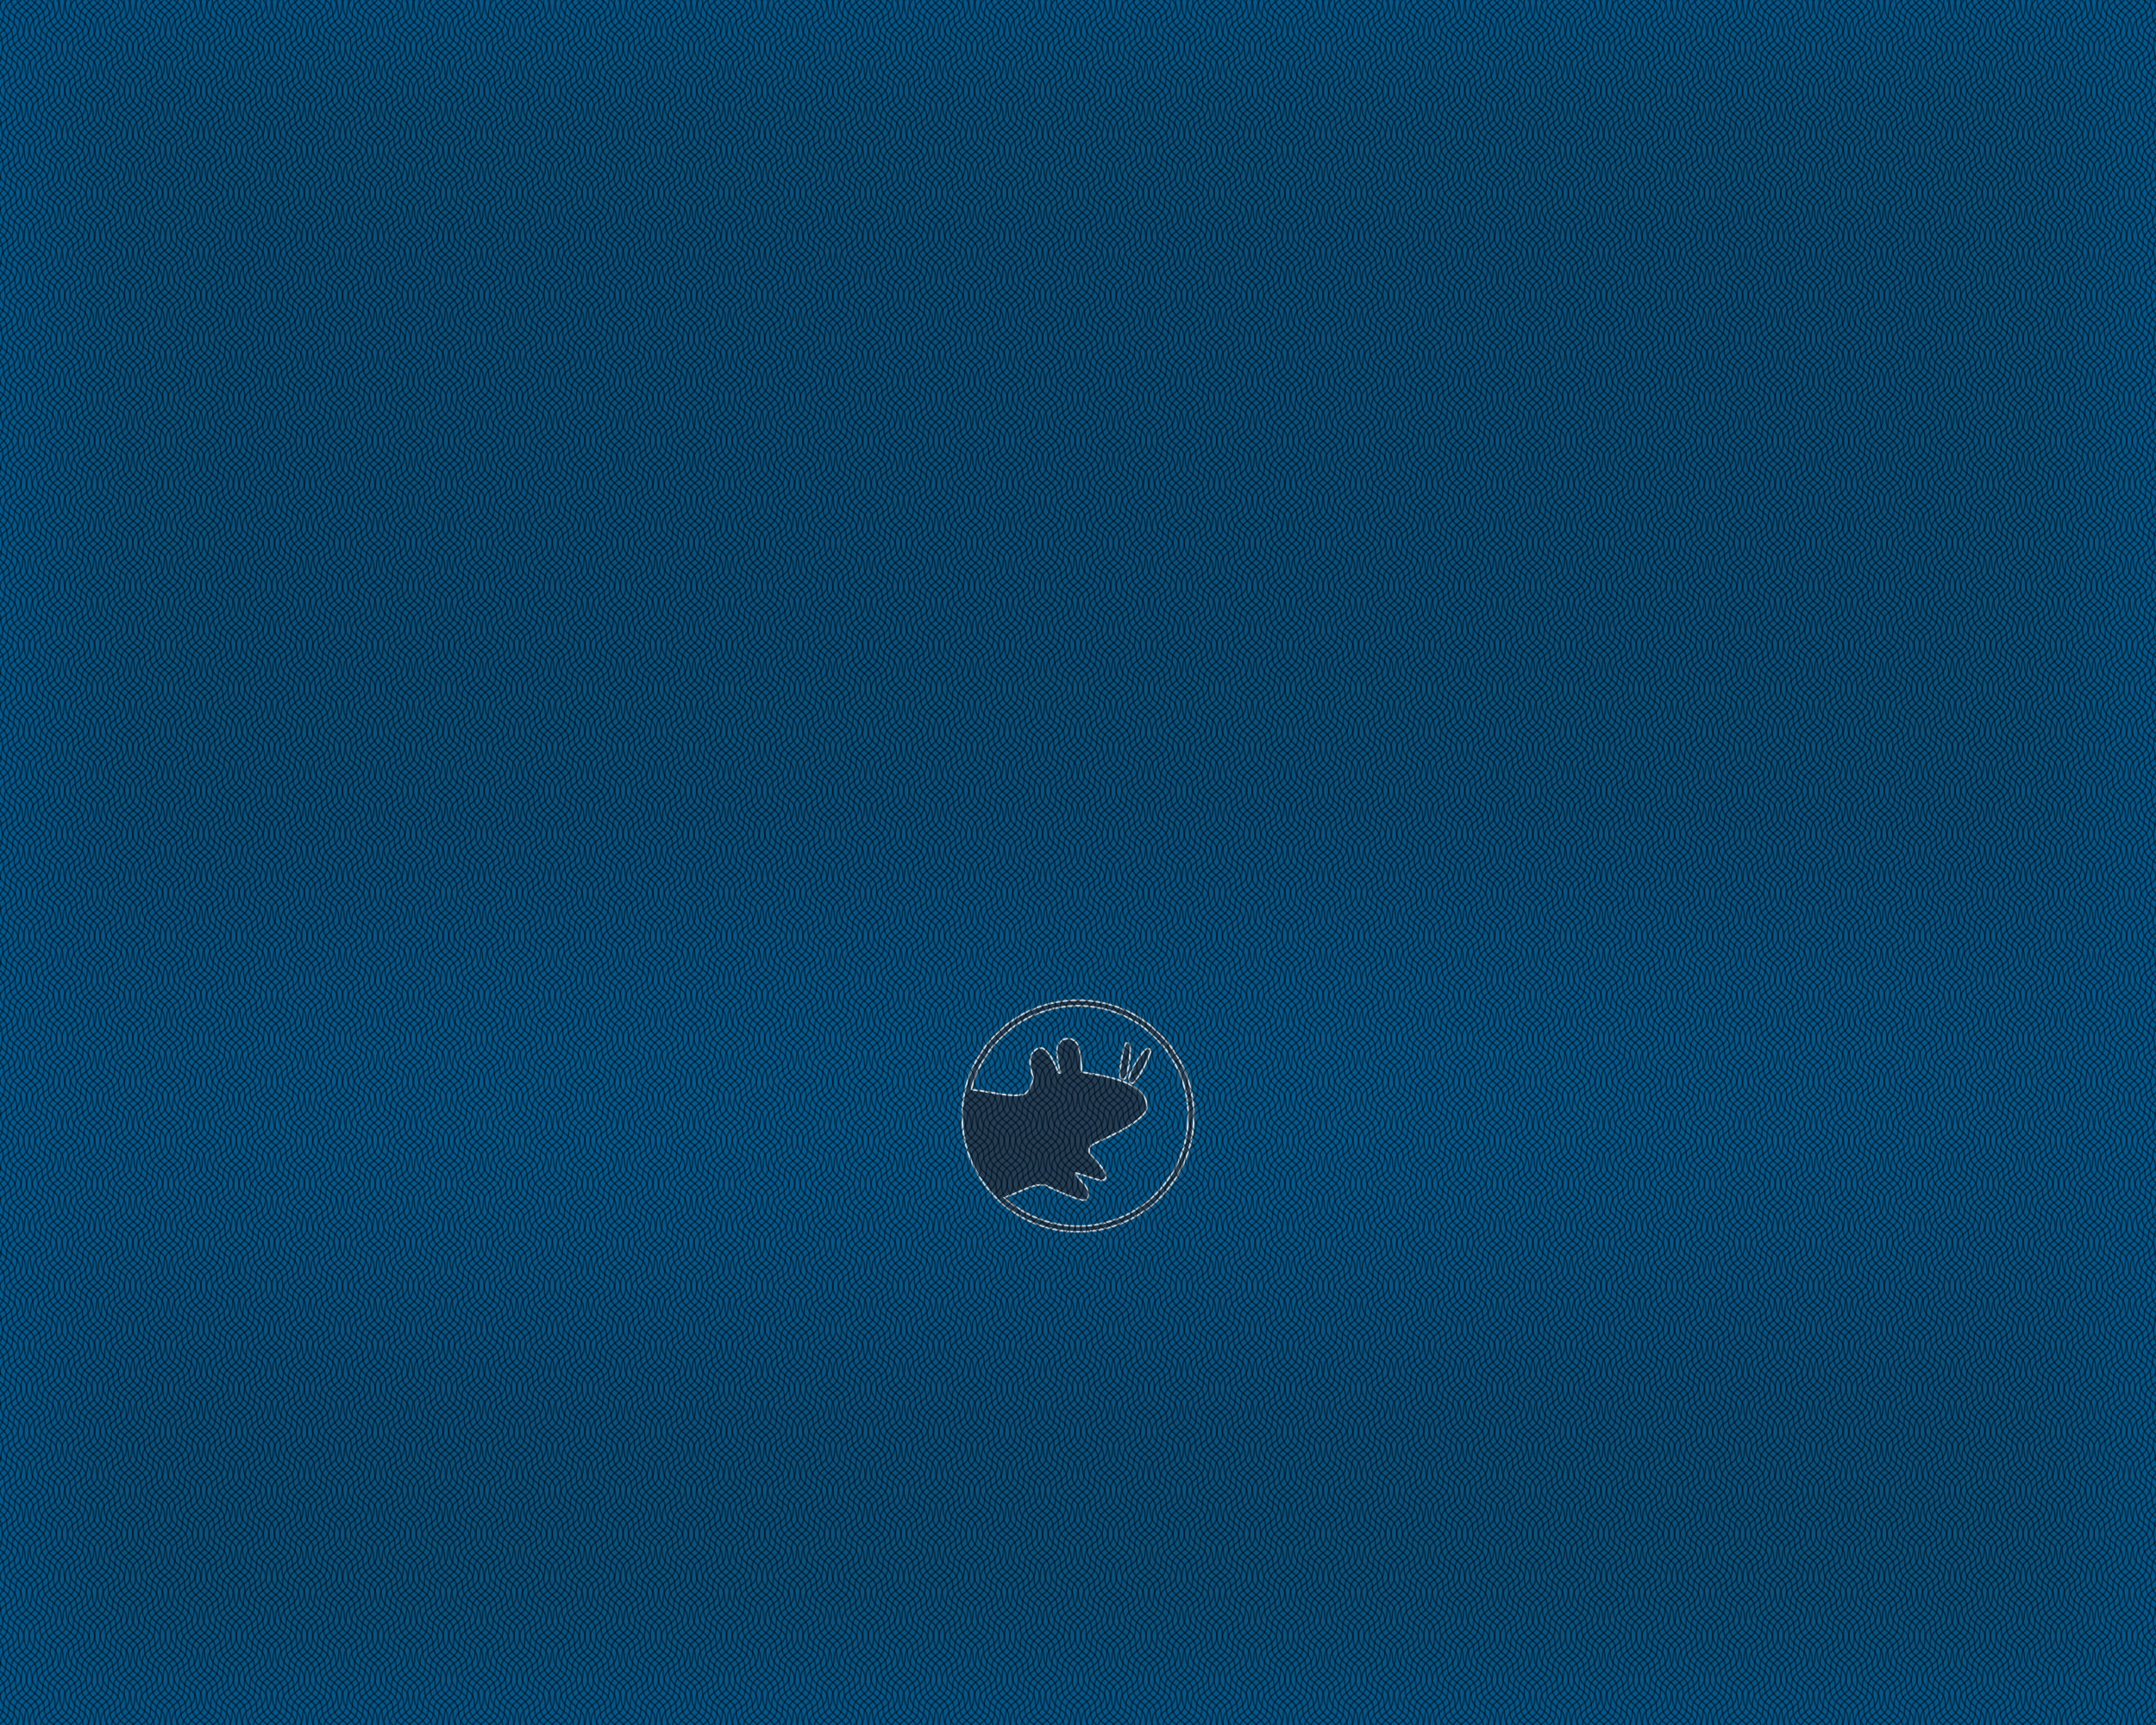
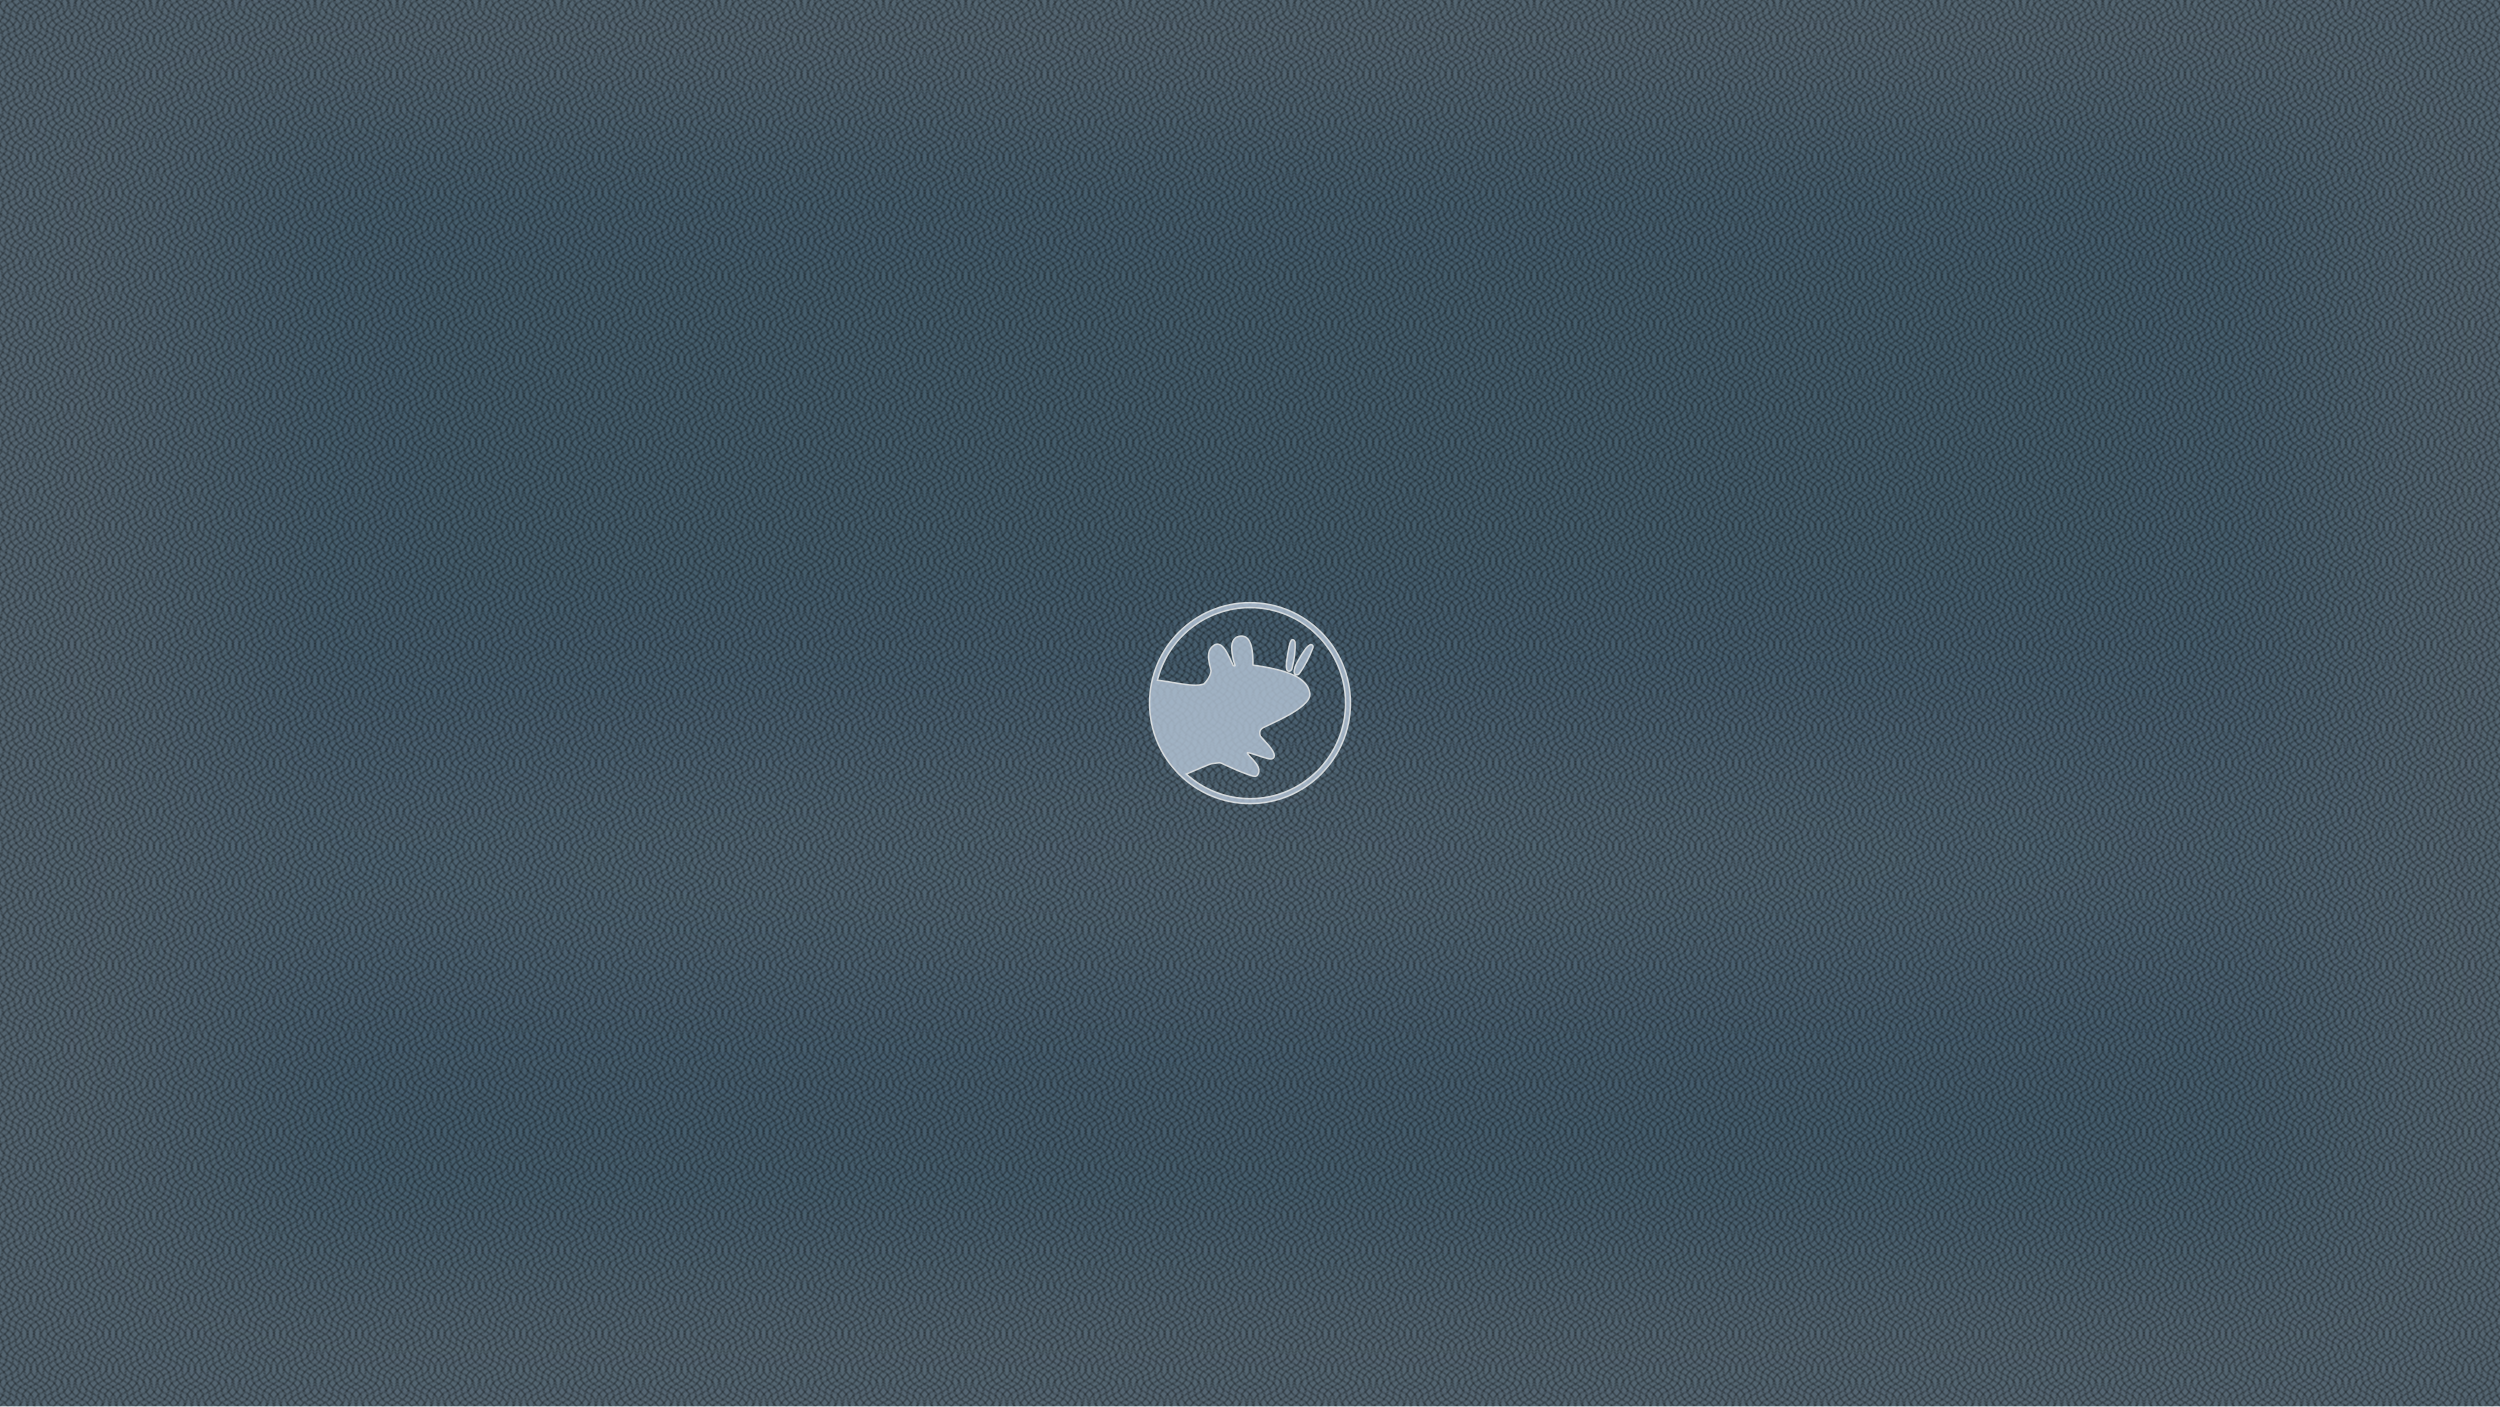
- <svg xmlns="http://www.w3.org/2000/svg" xmlns:xlink="http://www.w3.org/1999/xlink" width="1280" height="1024" id="svg2381" version="1.0">
+ <svg xmlns="http://www.w3.org/2000/svg" xmlns:xlink="http://www.w3.org/1999/xlink" width="1920" height="1080" id="svg2381" version="1.0">
  <defs id="defs2383">
+     <pattern xlink:href="#pattern2301" id="pattern1558" patternTransform="matrix(0.7606983,-0.9090016,1.292802,0.534866,-146.089,-2.797341)" />
    <linearGradient id="linearGradient2352">
      <stop style="stop-color:#206482;stop-opacity:0" offset="0" id="stop2348" />
      <stop id="stop2356" offset="1" style="stop-color:#17385e;stop-opacity:0.987" />
      <stop style="stop-color:#17435e;stop-opacity:1" offset="1" id="stop2350" />
    </linearGradient>
-     <pattern xlink:href="#pattern2301" id="pattern2305" patternTransform="matrix(-0.5071322,-0.8618683,-0.8618683,0.5071322,2408.525,-3.8702095e-5)" />
+     <pattern xlink:href="#pattern2301" id="pattern2305" patternTransform="matrix(-0.7606983,-0.9090016,-1.292802,0.534866,3466.699,-2.79734)" />
    <pattern xlink:href="#Wavy" id="pattern2301" patternTransform="rotate(-59.527,-2.6573209e-5,-3.2056243e-5)" />
    <pattern id="Wavy" height="5.181" width="30.066" patternUnits="userSpaceOnUse">
      <path id="path2193" d="M 7.597,0.061 C 5.079,-0.187 2.656,0.302 -0.01,1.788 L -0.01,3.061 C 2.773,1.431 5.173,1.052 7.472,1.280 C 9.770,1.508 11.969,2.361 14.253,3.218 C 18.820,4.931 23.804,6.676 30.066,3.061 L 30.062,1.788 C 23.622,5.497 19.246,3.770 14.691,2.061 C 12.413,1.207 10.115,0.311 7.597,0.061 z " style="fill:black;stroke:none;" />
    </pattern>
    <pattern xlink:href="#Wavywhite" id="pattern5966" patternTransform="matrix(0.7016894,0,0,0.7016894,-205.0183,988.1071)" />
    <pattern id="Wavywhite" height="5.181" width="30.066" patternUnits="userSpaceOnUse">
      <path id="path5863" d="M 7.597,0.061 C 5.079,-0.187 2.656,0.302 -0.01,1.788 L -0.01,3.061 C 2.773,1.431 5.173,1.052 7.472,1.280 C 9.770,1.508 11.969,2.361 14.253,3.218 C 18.820,4.931 23.804,6.676 30.066,3.061 L 30.062,1.788 C 23.622,5.497 19.246,3.770 14.691,2.061 C 12.413,1.207 10.115,0.311 7.597,0.061 z " style="fill:white;stroke:none;" />
    </pattern>
    <pattern patternUnits="userSpaceOnUse" width="1280" height="1024" patternTransform="matrix(1.425132,0,0,1.425132,292.1782,-1408.183)" id="pattern5968">
      <path style="opacity:0.152;fill:url(#pattern5966);fill-opacity:1;fill-rule:evenodd;stroke:none;stroke-width:9.274;stroke-linecap:square;stroke-linejoin:round;stroke-miterlimit:4;stroke-dasharray:none;stroke-dashoffset:0;stroke-opacity:1;paint-order:fill markers stroke" d="M 0,0 V 1024 H 1280 V 0 Z m 640.523,494.185 c 0.564,0.039 1.043,0.294 1.371,0.68 0.552,0.649 0.829,1.594 1,2.598 0.17,1 0.222,2.053 0.232,2.865 0.007,0.406 0,0.715 0,0.967 -1.4e-4,0.023 7e-5,0.049 0,0.066 4.2e-4,0.046 0.012,0.092 0.033,0.133 0.025,0.041 0.06,0.075 0.1,0.1 0.031,0.017 0.065,0.028 0.1,0.033 0.062,0.014 0.122,0.048 0.234,0.068 0.387,0.071 0.939,0.13 1.598,0.232 1.318,0.205 3.055,0.533 4.832,1 1.777,0.467 3.6,1.103 5.029,2.031 1.424,0.925 2.478,2.155 2.699,3.766 0.14,0.999 -0.591,1.948 -1.633,2.863 -1.04,0.914 -2.431,1.827 -3.898,2.633 -1.467,0.805 -2.983,1.53 -4.197,2.1 -0.608,0.285 -1.121,0.535 -1.533,0.732 -0.209,0.1 -0.392,0.192 -0.531,0.266 -0.139,0.074 -0.229,0.118 -0.301,0.168 -0.492,0.343 -0.713,0.738 -0.766,1.166 -0.053,0.437 0.044,0.892 0.232,1.232 0.011,6.1e-4 0.022,6.1e-4 0.033,0 v 0.033 c 0,0.004 0.031,-0.004 0.033,0 v 0.033 c 0.058,0.084 0.124,0.139 0.232,0.266 0.131,0.154 0.313,0.366 0.5,0.566 0.372,0.399 0.81,0.875 1.232,1.367 0.423,0.493 0.828,1.006 1.1,1.498 0.275,0.499 0.455,0.968 0.301,1.434 -0.007,0.015 -0.028,-0.014 -0.033,0 -0.046,0.116 -0.186,0.204 -0.268,0.232 -0.113,0.04 -0.204,0.068 -0.332,0.066 -0.238,-0.003 -0.508,-0.056 -0.834,-0.133 -0.647,-0.152 -1.45,-0.431 -2.266,-0.699 -0.816,-0.268 -1.638,-0.533 -2.264,-0.699 -0.227,-0.06 -0.388,-0.077 -0.533,-0.102 -0.157,-0.021 -0.32,0.11 -0.334,0.268 -0.007,0.057 0.007,0.115 0.033,0.166 0.04,0.075 0.086,0.186 0.199,0.334 0.333,0.436 0.859,0.938 1.367,1.498 0.509,0.561 0.978,1.17 1.232,1.799 0.243,0.602 0.212,1.345 -0.301,1.9 -0.022,0.019 -0.022,0.027 -0.033,0.033 -0.152,0.098 -0.209,0.071 -0.365,0.066 -0.128,-0.004 -0.272,7e-4 -0.434,-0.033 -0.321,-0.068 -0.71,-0.21 -1.166,-0.367 -0.911,-0.314 -2.055,-0.759 -3.164,-1.232 -1.109,-0.473 -2.159,-0.967 -2.965,-1.332 -0.453,-0.191 -0.865,-0.483 -1.367,-0.5 -0.105,-0.009 -0.252,0.004 -0.434,0.033 -0.364,0.06 -0.89,0.117 -1.531,0.199 -1.208,0.154 -2.888,0.334 -4.797,0.434 l -6.564,-21.121 v 0 c 0.961,0.182 1.953,0.345 2.932,0.5 1.584,0.252 3.105,0.434 4.297,0.432 0.596,-10e-4 1.14,-0.064 1.533,-0.166 0.394,-0.103 0.674,-0.153 0.834,-0.334 0.618,-0.696 1.357,-1.577 1.697,-2.932 0.025,-0.1 0.075,-0.43 0.068,-0.533 -0.016,-0.105 -0.049,-0.256 -0.102,-0.465 -0.124,-0.496 -0.308,-1.168 -0.432,-1.9 -0.124,-0.734 -0.203,-1.499 -0.033,-2.23 0.167,-0.72 0.605,-1.412 1.365,-1.834 0.294,-0.147 0.649,-0.203 0.934,-0.133 0.295,0.072 0.551,0.249 0.799,0.467 0.496,0.436 0.919,1.102 1.299,1.799 0.379,0.694 0.702,1.431 0.967,2.033 0.133,0.302 0.27,0.527 0.367,0.732 0.043,0.092 0.071,0.181 0.1,0.232 0.028,0.052 0.041,0.08 0.033,0.066 0.025,0.041 0.06,0.077 0.1,0.102 -0.024,-0.015 0.083,0.046 0.166,0.066 0.125,0.031 0.214,0.041 0.334,0.033 0.06,-0.004 0.119,-0.028 0.166,-0.066 0.012,-0.01 0.022,-0.021 0.033,-0.033 0.039,-0.047 0.062,-0.107 0.067,-0.168 0.007,-0.033 0.007,-0.067 0,-0.1 -0.051,-0.179 -0.185,-0.492 -0.334,-1.033 -0.172,-0.626 -0.323,-1.403 -0.432,-2.197 -0.109,-0.796 -0.133,-1.6 0.033,-2.299 0.163,-0.683 0.55,-1.308 1.232,-1.566 0.386,-0.149 0.755,-0.203 1.094,-0.18 z m 12.998,0.912 c 0.187,-0.011 0.4,0.302 0.434,0.5 0.142,2.189 -0.224,4.449 -0.766,6.562 -0.03,0.447 -0.618,0.983 -0.934,0.434 -0.369,-1.258 0.069,-2.597 0.199,-3.865 0.273,-1.153 0.293,-2.475 0.9,-3.498 0.055,-0.091 0.104,-0.129 0.166,-0.133 z m 4.664,1.266 c 0.352,-0.043 0.486,0.308 0.367,0.6 -0.888,2.264 -1.989,4.495 -3.432,6.463 -0.253,0.49 -0.997,0.391 -1,-0.199 0.1,-1.63 1.151,-3.013 1.932,-4.396 0.651,-0.845 1.122,-2.014 2.133,-2.467 z" id="path5950" />
    </pattern>
-     <radialGradient xlink:href="#linearGradient2352" id="radialGradient2354" cx="1183.209" cy="-383.273" fx="1183.209" fy="-383.273" r="912.085" gradientTransform="matrix(1.991346,-0.02200896,0.00289543,0.2619746,-1182.522,-341.5384)" gradientUnits="userSpaceOnUse" />
+     <radialGradient xlink:href="#linearGradient2352" id="radialGradient2354" cx="1183.209" cy="-383.273" fx="1183.209" fy="-383.273" r="912.084" gradientTransform="matrix(1.991346,-0.02200896,0.00289543,0.2619746,-1101.148,-404.8292)" gradientUnits="userSpaceOnUse" />
    <filter style="color-interpolation-filters:sRGB" id="filter2462" x="-0.108" width="1.216" y="-0.135" height="1.27">
      <feGaussianBlur stdDeviation="82.088" id="feGaussianBlur2464" />
    </filter>
  </defs>
-   <g id="layer1" transform="translate(-284.3963,965.0512)">
+   <g id="layer1" transform="translate(-284.3963,1021.051)">
    <g id="g4146" transform="translate(-1321.791,-1058.691)" />
    <g id="g4146-5" transform="translate(-1334.476,-1162.951)" />
    <g id="g3612" transform="matrix(0.7016894,0,0,0.7016894,79.37799,23.05602)">
-       <rect style="opacity:1;fill:#005c94;fill-opacity:1;fill-rule:evenodd;stroke:none;stroke-width:13.216;stroke-linecap:square;stroke-linejoin:round;stroke-miterlimit:4;stroke-dasharray:none;stroke-dashoffset:0;stroke-opacity:1;paint-order:fill markers stroke" id="rect4507" width="1824.169" height="1459.335" x="292.178" y="-1408.183" />
-       <g id="g1561" transform="matrix(2.120316,0,0,2.120316,-1368.861,933.7155)" style="opacity:0.894;fill:#28394d;fill-opacity:1">
-         <path id="path1551" transform="matrix(1.425132,0,0,1.425132,292.1782,-1408.183)" d="m 646.521,493.348 c -17.769,5e-5 -32.174,14.405 -32.174,32.174 5e-5,17.769 14.405,32.174 32.174,32.174 17.769,-5e-5 32.174,-14.405 32.174,-32.174 -5e-5,-17.769 -14.405,-32.174 -32.174,-32.174 z m 0.016,1.088 h 0.002 c 17.168,5.6e-4 31.085,13.918 31.086,31.086 4.9e-4,17.17 -13.918,31.088 -31.088,31.088 -7.802,-0.014 -15.312,-2.963 -21.041,-8.258 4.072,-1.741 7.972,-3.449 8.705,-3.543 0.806,-0.103 1.466,-0.175 1.924,-0.25 0.228,-0.037 0.413,-0.054 0.545,-0.043 0.631,0.021 1.147,0.388 1.715,0.627 1.012,0.458 2.33,1.08 3.723,1.674 1.392,0.594 2.831,1.155 3.975,1.549 0.573,0.197 1.059,0.374 1.463,0.459 0.203,0.043 0.384,0.037 0.545,0.043 0.196,0.006 0.268,0.04 0.459,-0.084 0.013,-0.008 0.016,-0.019 0.043,-0.043 0.644,-0.698 0.681,-1.629 0.375,-2.385 -0.319,-0.79 -0.907,-1.553 -1.547,-2.258 -0.638,-0.703 -1.296,-1.336 -1.715,-1.883 -0.142,-0.186 -0.201,-0.323 -0.252,-0.418 -0.033,-0.064 -0.05,-0.137 -0.041,-0.209 0.018,-0.198 0.221,-0.361 0.418,-0.334 0.182,0.031 0.385,0.049 0.67,0.125 0.786,0.208 1.82,0.542 2.844,0.879 1.024,0.337 2.034,0.687 2.846,0.877 0.409,0.096 0.746,0.164 1.045,0.168 0.16,0.002 0.276,-0.034 0.418,-0.084 0.102,-0.036 0.278,-0.147 0.336,-0.293 0.006,-0.018 0.032,0.018 0.041,0 0.194,-0.585 -0.031,-1.172 -0.377,-1.799 -0.341,-0.618 -0.85,-1.264 -1.381,-1.883 -0.531,-0.618 -1.08,-1.214 -1.547,-1.715 -0.235,-0.252 -0.462,-0.518 -0.627,-0.711 -0.137,-0.16 -0.221,-0.229 -0.293,-0.334 v -0.043 c -0.003,-0.006 -0.043,0.006 -0.043,0 v -0.041 c -0.013,7e-4 -0.027,7e-4 -0.041,0 -0.237,-0.428 -0.36,-0.998 -0.293,-1.547 0.066,-0.537 0.345,-1.034 0.963,-1.465 0.09,-0.063 0.202,-0.116 0.377,-0.209 0.175,-0.092 0.406,-0.208 0.668,-0.334 0.518,-0.248 1.163,-0.564 1.926,-0.922 1.525,-0.715 3.428,-1.623 5.27,-2.635 1.842,-1.012 3.588,-2.157 4.895,-3.305 1.308,-1.15 2.226,-2.343 2.051,-3.598 -0.277,-2.023 -1.6,-3.565 -3.389,-4.727 -1.794,-1.165 -4.085,-1.964 -6.316,-2.551 -2.231,-0.587 -4.412,-0.998 -6.066,-1.256 -0.827,-0.129 -1.522,-0.204 -2.008,-0.293 -0.141,-0.026 -0.215,-0.067 -0.293,-0.084 -0.043,-0.006 -0.086,-0.02 -0.125,-0.041 -0.051,-0.031 -0.094,-0.074 -0.125,-0.125 -0.027,-0.051 -0.041,-0.11 -0.041,-0.168 7e-5,-0.022 -2.1e-4,-0.055 0,-0.084 0,-0.316 0.009,-0.703 0,-1.213 -0.014,-1.02 -0.079,-2.342 -0.293,-3.598 -0.214,-1.26 -0.562,-2.449 -1.256,-3.264 -0.66,-0.775 -1.803,-1.124 -3.096,-0.627 -0.857,0.325 -1.343,1.109 -1.547,1.967 -0.208,0.878 -0.178,1.887 -0.041,2.887 0.136,0.997 0.327,1.974 0.543,2.76 0.187,0.68 0.353,1.072 0.418,1.297 0.009,0.041 0.009,0.084 0,0.125 -0.005,0.076 -0.036,0.15 -0.084,0.209 -0.013,0.015 -0.026,0.03 -0.041,0.043 -0.059,0.049 -0.133,0.078 -0.209,0.084 -0.151,0.01 -0.261,-0.004 -0.418,-0.043 -0.104,-0.026 -0.239,-0.103 -0.209,-0.084 -0.051,-0.031 -0.096,-0.074 -0.127,-0.125 0.009,0.017 -0.004,-0.019 -0.039,-0.084 -0.035,-0.065 -0.07,-0.178 -0.125,-0.293 -0.122,-0.258 -0.294,-0.54 -0.461,-0.92 -0.332,-0.757 -0.738,-1.679 -1.213,-2.551 -0.477,-0.875 -1.008,-1.712 -1.631,-2.26 -0.311,-0.274 -0.634,-0.495 -1.004,-0.586 -0.357,-0.088 -0.802,-0.017 -1.172,0.168 -0.954,0.53 -1.505,1.396 -1.715,2.301 -0.212,0.918 -0.114,1.881 0.041,2.803 0.155,0.92 0.389,1.762 0.545,2.385 0.066,0.262 0.105,0.454 0.125,0.586 0.008,0.13 -0.052,0.542 -0.084,0.668 -0.427,1.7 -1.357,2.807 -2.133,3.682 -0.201,0.227 -0.55,0.289 -1.045,0.418 -0.494,0.128 -1.177,0.207 -1.926,0.209 -1.496,0.003 -3.407,-0.227 -5.396,-0.543 -1.228,-0.195 -2.473,-0.399 -3.68,-0.627 l -3.609,-0.506 -0.186,-0.025 0.186,0.025 c 3.329,-13.992 15.822,-23.873 30.205,-23.891 z m 13.729,10.842 c -0.078,0.004 -0.14,0.054 -0.209,0.168 -0.763,1.285 -0.786,2.945 -1.129,4.393 -0.164,1.592 -0.715,3.272 -0.252,4.852 0.397,0.69 1.134,0.018 1.172,-0.543 0.68,-2.653 1.141,-5.492 0.963,-8.24 -0.042,-0.248 -0.31,-0.642 -0.545,-0.629 z m 5.857,1.59 c -1.269,0.568 -1.861,2.034 -2.678,3.096 -0.98,1.737 -2.3,3.474 -2.426,5.521 0.004,0.741 0.936,0.867 1.254,0.252 1.811,-2.471 3.194,-5.272 4.309,-8.115 0.149,-0.366 -0.017,-0.808 -0.459,-0.754 z" style="opacity:1;fill:#28394d;fill-opacity:1;fill-rule:evenodd;stroke:#fdfefe;stroke-width:1;stroke-linecap:round;stroke-linejoin:round;stroke-miterlimit:4;stroke-dasharray:none;stroke-dashoffset:0;stroke-opacity:1;paint-order:markers stroke fill" />
+       <rect style="opacity:1;fill:#556672;fill-opacity:1;fill-rule:evenodd;stroke:none;stroke-width:16.623;stroke-linecap:square;stroke-linejoin:round;stroke-miterlimit:4;stroke-dasharray:none;stroke-dashoffset:0;stroke-opacity:1;paint-order:fill markers stroke" id="rect4507" width="2736.253" height="1539.142" x="292.178" y="-1487.99" />
+       <path style="opacity:0.261;fill:url(#radialGradient2354);fill-opacity:1;fill-rule:evenodd;stroke:none;stroke-width:13.216;stroke-linecap:square;stroke-linejoin:round;stroke-miterlimit:4;stroke-dasharray:none;stroke-dashoffset:0;stroke-opacity:1;paint-order:fill markers stroke;filter:url(#filter2462)" d="M 2197.721,-1471.474 H 373.552 V -12.139 h 1824.169 z" id="path2338" transform="matrix(1.282636,0,0,0.8621138,39.95873,-90.35399)" />
+       <path style="opacity:0.315;fill:url(#pattern1558);fill-opacity:1;fill-rule:evenodd;stroke:none;stroke-width:16.623;stroke-linecap:square;stroke-linejoin:round;stroke-miterlimit:4;stroke-dasharray:none;stroke-dashoffset:0;stroke-opacity:1;paint-order:fill markers stroke" d="M 292.178,-1487.991 H 3028.432 V 51.152 H 292.178 Z" id="rect1563" />
+       <path id="path2303" d="M 3028.432,-1487.991 H 292.178 V 51.152 H 3028.432 Z" style="opacity:0.315;fill:url(#pattern2305);fill-opacity:1;fill-rule:evenodd;stroke:none;stroke-width:16.623;stroke-linecap:square;stroke-linejoin:round;stroke-miterlimit:4;stroke-dasharray:none;stroke-dashoffset:0;stroke-opacity:1;paint-order:fill markers stroke" />
+       <g id="g1561" transform="matrix(2.379212,0,0,2.379212,-1227.004,850.0662)" style="opacity:0.796;fill:#b8c8da;fill-opacity:0.989">
+         <path id="path1551" transform="matrix(1.425132,0,0,1.425132,292.1782,-1408.183)" d="m 646.521,493.348 c -17.769,5e-5 -32.174,14.405 -32.174,32.174 5e-5,17.769 14.405,32.174 32.174,32.174 17.769,-5e-5 32.174,-14.405 32.174,-32.174 -5e-5,-17.769 -14.405,-32.174 -32.174,-32.174 z m 0.016,1.088 h 0.002 c 17.168,5.6e-4 31.085,13.918 31.086,31.086 4.9e-4,17.17 -13.918,31.088 -31.088,31.088 -7.802,-0.014 -15.312,-2.963 -21.041,-8.258 4.072,-1.741 7.972,-3.449 8.705,-3.543 0.806,-0.103 1.466,-0.175 1.924,-0.25 0.228,-0.037 0.413,-0.054 0.545,-0.043 0.631,0.021 1.147,0.388 1.715,0.627 1.012,0.458 2.33,1.08 3.723,1.674 1.392,0.594 2.831,1.155 3.975,1.549 0.573,0.197 1.059,0.374 1.463,0.459 0.203,0.043 0.384,0.037 0.545,0.043 0.196,0.006 0.268,0.04 0.459,-0.084 0.013,-0.008 0.016,-0.019 0.043,-0.043 0.644,-0.698 0.681,-1.629 0.375,-2.385 -0.319,-0.79 -0.907,-1.553 -1.547,-2.258 -0.638,-0.703 -1.296,-1.336 -1.715,-1.883 -0.142,-0.186 -0.201,-0.323 -0.252,-0.418 -0.033,-0.064 -0.05,-0.137 -0.041,-0.209 0.018,-0.198 0.221,-0.361 0.418,-0.334 0.182,0.031 0.385,0.049 0.67,0.125 0.786,0.208 1.82,0.542 2.844,0.879 1.024,0.337 2.034,0.687 2.846,0.877 0.409,0.096 0.746,0.164 1.045,0.168 0.16,0.002 0.276,-0.034 0.418,-0.084 0.102,-0.036 0.278,-0.147 0.336,-0.293 0.006,-0.018 0.032,0.018 0.041,0 0.194,-0.585 -0.031,-1.172 -0.377,-1.799 -0.341,-0.618 -0.85,-1.264 -1.381,-1.883 -0.531,-0.618 -1.08,-1.214 -1.547,-1.715 -0.235,-0.252 -0.462,-0.518 -0.627,-0.711 -0.137,-0.16 -0.221,-0.229 -0.293,-0.334 v -0.043 c -0.003,-0.006 -0.043,0.006 -0.043,0 v -0.041 c -0.013,7e-4 -0.027,7e-4 -0.041,0 -0.237,-0.428 -0.36,-0.998 -0.293,-1.547 0.066,-0.537 0.345,-1.034 0.963,-1.465 0.09,-0.063 0.202,-0.116 0.377,-0.209 0.175,-0.092 0.406,-0.208 0.668,-0.334 0.518,-0.248 1.163,-0.564 1.926,-0.922 1.525,-0.715 3.428,-1.623 5.27,-2.635 1.842,-1.012 3.588,-2.157 4.895,-3.305 1.308,-1.15 2.226,-2.343 2.051,-3.598 -0.277,-2.023 -1.6,-3.565 -3.389,-4.727 -1.794,-1.165 -4.085,-1.964 -6.316,-2.551 -2.231,-0.587 -4.412,-0.998 -6.066,-1.256 -0.827,-0.129 -1.522,-0.204 -2.008,-0.293 -0.141,-0.026 -0.215,-0.067 -0.293,-0.084 -0.043,-0.006 -0.086,-0.02 -0.125,-0.041 -0.051,-0.031 -0.094,-0.074 -0.125,-0.125 -0.027,-0.051 -0.041,-0.11 -0.041,-0.168 7e-5,-0.022 -2.1e-4,-0.055 0,-0.084 0,-0.316 0.009,-0.703 0,-1.213 -0.014,-1.02 -0.079,-2.342 -0.293,-3.598 -0.214,-1.26 -0.562,-2.449 -1.256,-3.264 -0.66,-0.775 -1.803,-1.124 -3.096,-0.627 -0.857,0.325 -1.343,1.109 -1.547,1.967 -0.208,0.878 -0.178,1.887 -0.041,2.887 0.136,0.997 0.327,1.974 0.543,2.76 0.187,0.68 0.353,1.072 0.418,1.297 0.009,0.041 0.009,0.084 0,0.125 -0.005,0.076 -0.036,0.15 -0.084,0.209 -0.013,0.015 -0.026,0.03 -0.041,0.043 -0.059,0.049 -0.133,0.078 -0.209,0.084 -0.151,0.01 -0.261,-0.004 -0.418,-0.043 -0.104,-0.026 -0.239,-0.103 -0.209,-0.084 -0.051,-0.031 -0.096,-0.074 -0.127,-0.125 0.009,0.017 -0.004,-0.019 -0.039,-0.084 -0.035,-0.065 -0.07,-0.178 -0.125,-0.293 -0.122,-0.258 -0.294,-0.54 -0.461,-0.92 -0.332,-0.757 -0.738,-1.679 -1.213,-2.551 -0.477,-0.875 -1.008,-1.712 -1.631,-2.26 -0.311,-0.274 -0.634,-0.495 -1.004,-0.586 -0.357,-0.088 -0.802,-0.017 -1.172,0.168 -0.954,0.53 -1.505,1.396 -1.715,2.301 -0.212,0.918 -0.114,1.881 0.041,2.803 0.155,0.92 0.389,1.762 0.545,2.385 0.066,0.262 0.105,0.454 0.125,0.586 0.008,0.13 -0.052,0.542 -0.084,0.668 -0.427,1.7 -1.357,2.807 -2.133,3.682 -0.201,0.227 -0.55,0.289 -1.045,0.418 -0.494,0.128 -1.177,0.207 -1.926,0.209 -1.496,0.003 -3.407,-0.227 -5.396,-0.543 -1.228,-0.195 -2.473,-0.399 -3.68,-0.627 l -3.609,-0.506 -0.186,-0.025 0.186,0.025 c 3.329,-13.992 15.822,-23.873 30.205,-23.891 z m 13.729,10.842 c -0.078,0.004 -0.14,0.054 -0.209,0.168 -0.763,1.285 -0.786,2.945 -1.129,4.393 -0.164,1.592 -0.715,3.272 -0.252,4.852 0.397,0.69 1.134,0.018 1.172,-0.543 0.68,-2.653 1.141,-5.492 0.963,-8.24 -0.042,-0.248 -0.31,-0.642 -0.545,-0.629 z m 5.857,1.59 c -1.269,0.568 -1.861,2.034 -2.678,3.096 -0.98,1.737 -2.3,3.474 -2.426,5.521 0.004,0.741 0.936,0.867 1.254,0.252 1.811,-2.471 3.194,-5.272 4.309,-8.115 0.149,-0.366 -0.017,-0.808 -0.459,-0.754 z" style="opacity:1;fill:#b8c8da;fill-opacity:0.989;fill-rule:evenodd;stroke:#fdfefe;stroke-width:1;stroke-linecap:round;stroke-linejoin:round;stroke-miterlimit:4;stroke-dasharray:none;stroke-dashoffset:0;stroke-opacity:1;paint-order:markers stroke fill" />
      </g>
-       <path style="opacity:0.407;fill:url(#radialGradient2354);fill-opacity:1;fill-rule:evenodd;stroke:none;stroke-width:13.216;stroke-linecap:square;stroke-linejoin:round;stroke-miterlimit:4;stroke-dasharray:none;stroke-dashoffset:0;stroke-opacity:1;paint-order:fill markers stroke;filter:url(#filter2462)" d="M 2116.347,-1408.183 H 292.178 V 51.152 h 1824.169 z" id="path2338" />
-       <path style="opacity:0.511;fill:url(#pattern2301);fill-opacity:1;fill-rule:evenodd;stroke:none;stroke-width:13.216;stroke-linecap:square;stroke-linejoin:round;stroke-miterlimit:4;stroke-dasharray:none;stroke-dashoffset:0;stroke-opacity:1;paint-order:fill markers stroke" d="m 292.178,-1408.183 h 1824.169 V 51.152 H 292.178 Z" id="rect1563" />
-       <path id="path2303" d="M 2116.347,-1408.183 H 292.178 V 51.152 h 1824.169 z" style="opacity:0.511;fill:url(#pattern2305);fill-opacity:1;fill-rule:evenodd;stroke:none;stroke-width:13.216;stroke-linecap:square;stroke-linejoin:round;stroke-miterlimit:4;stroke-dasharray:none;stroke-dashoffset:0;stroke-opacity:1;paint-order:fill markers stroke" />
    </g>
  </g>
</svg>
